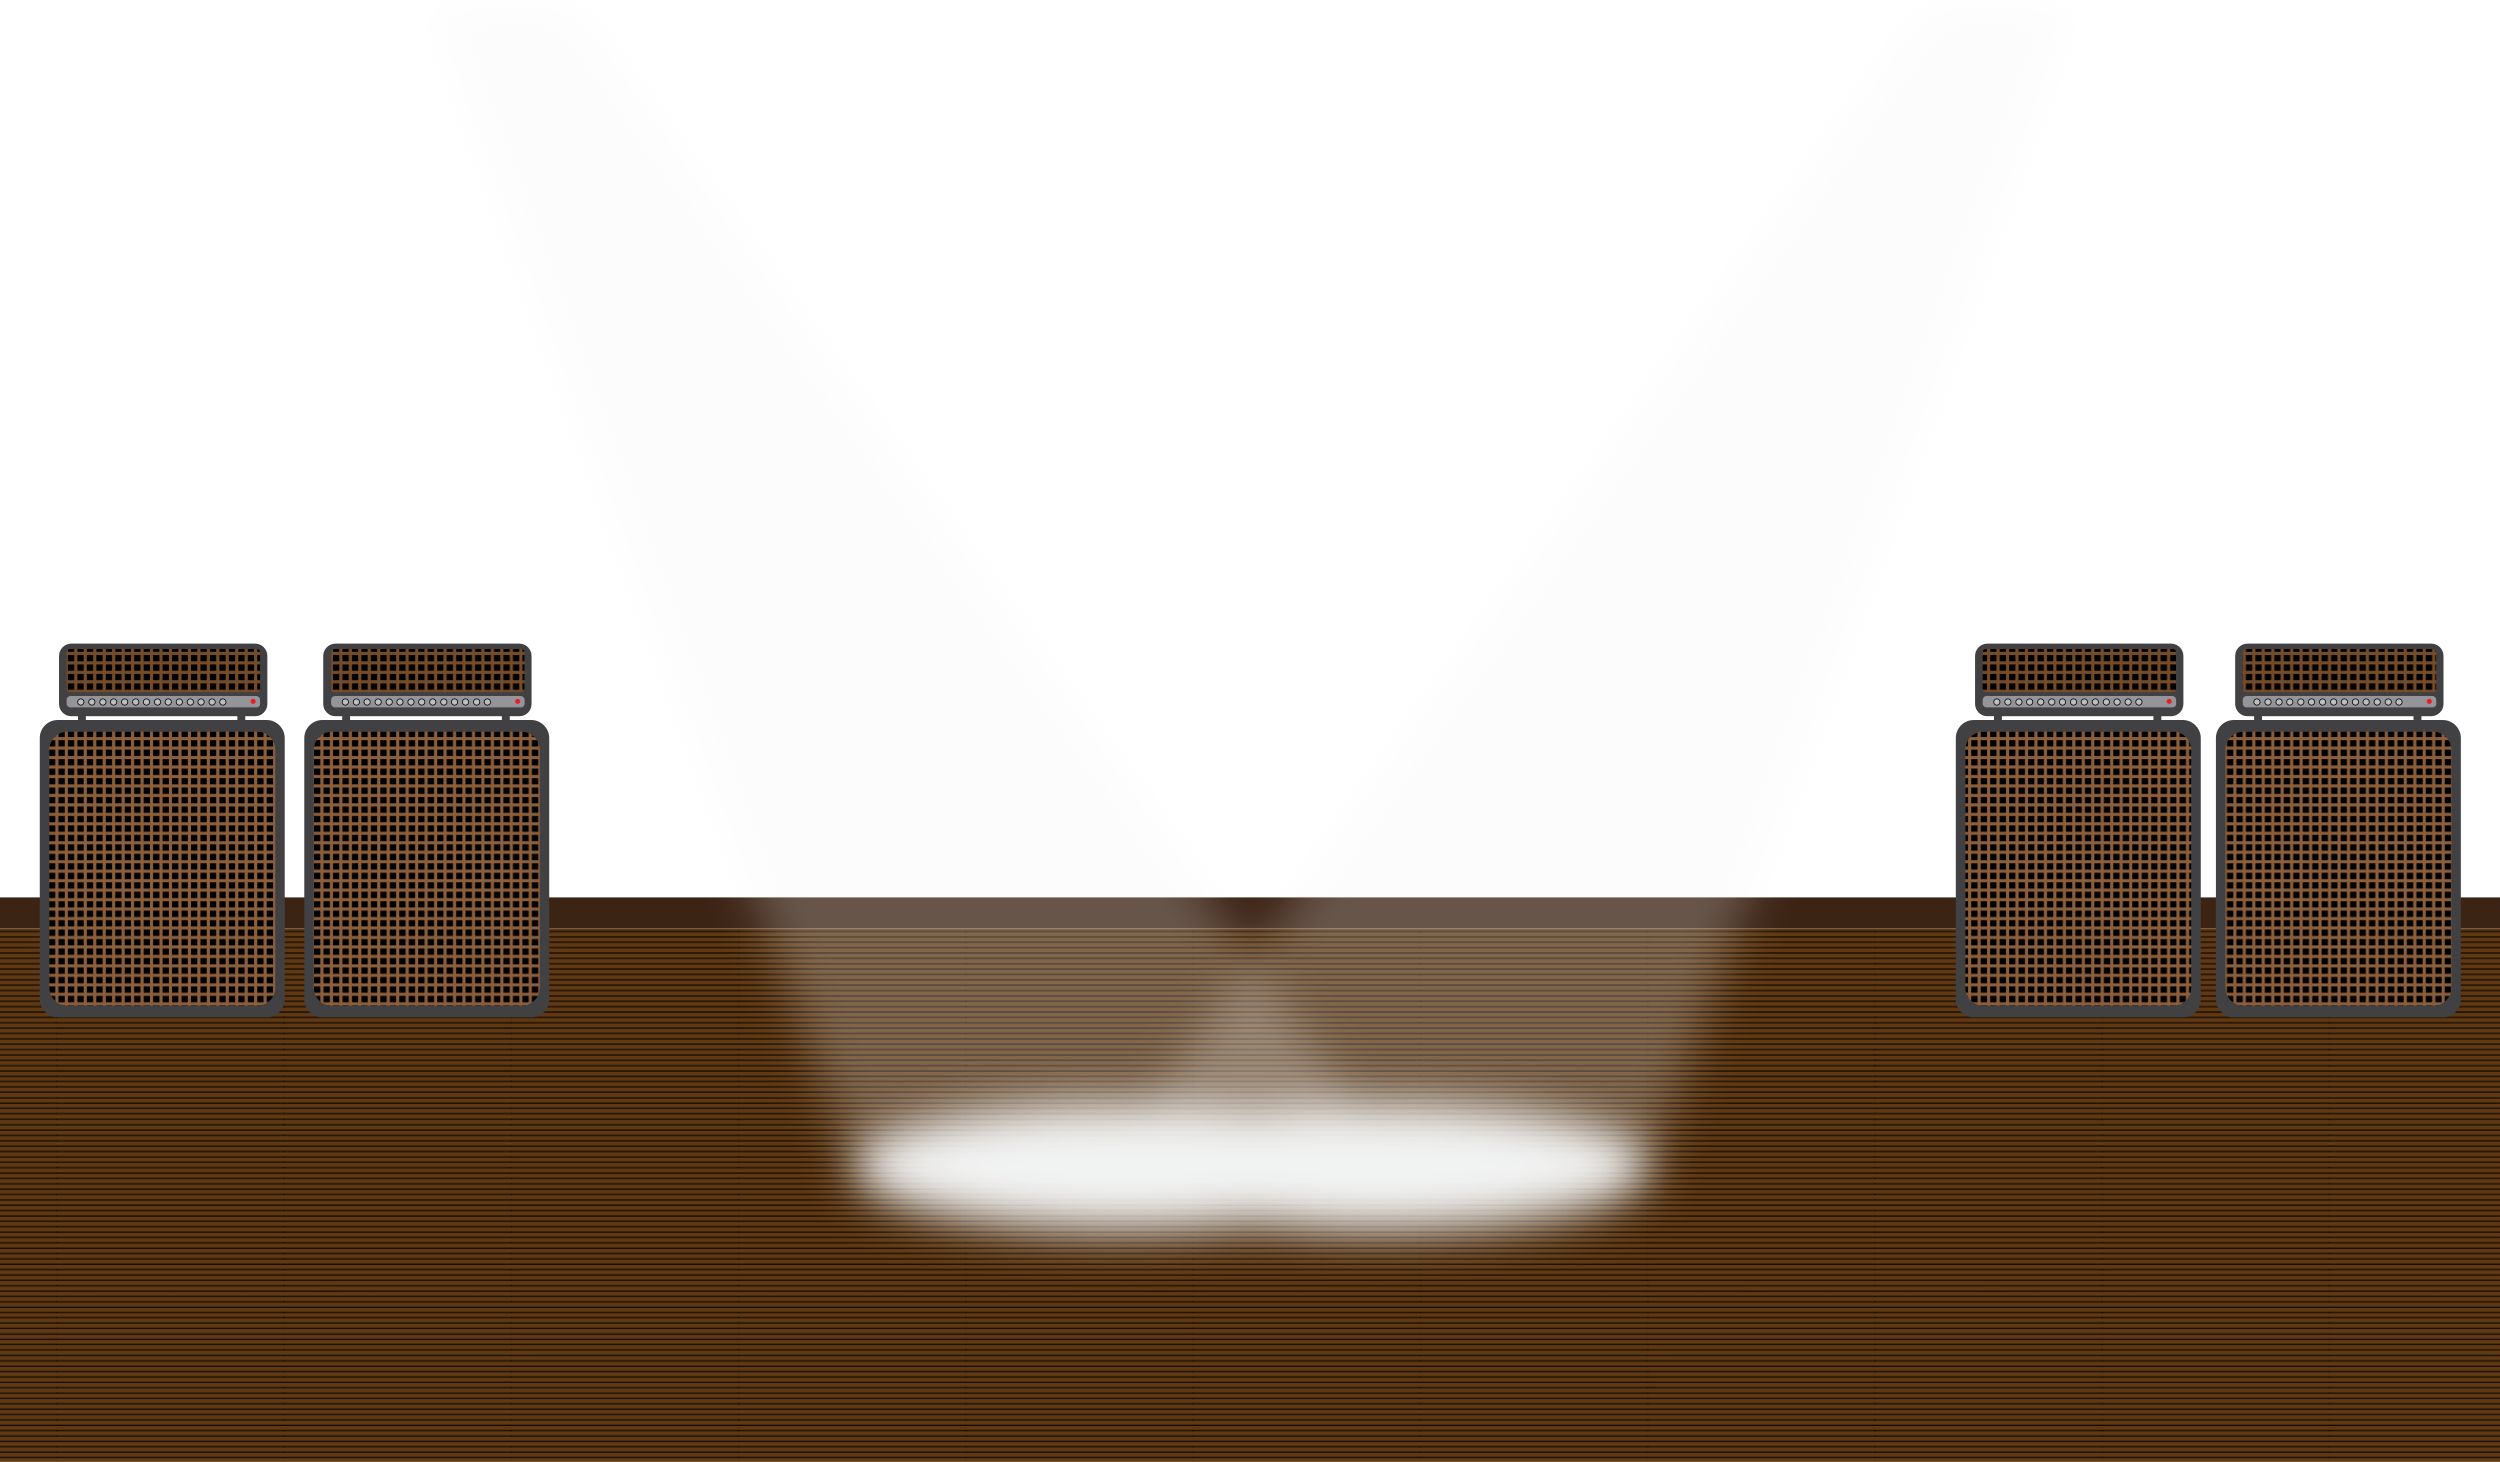
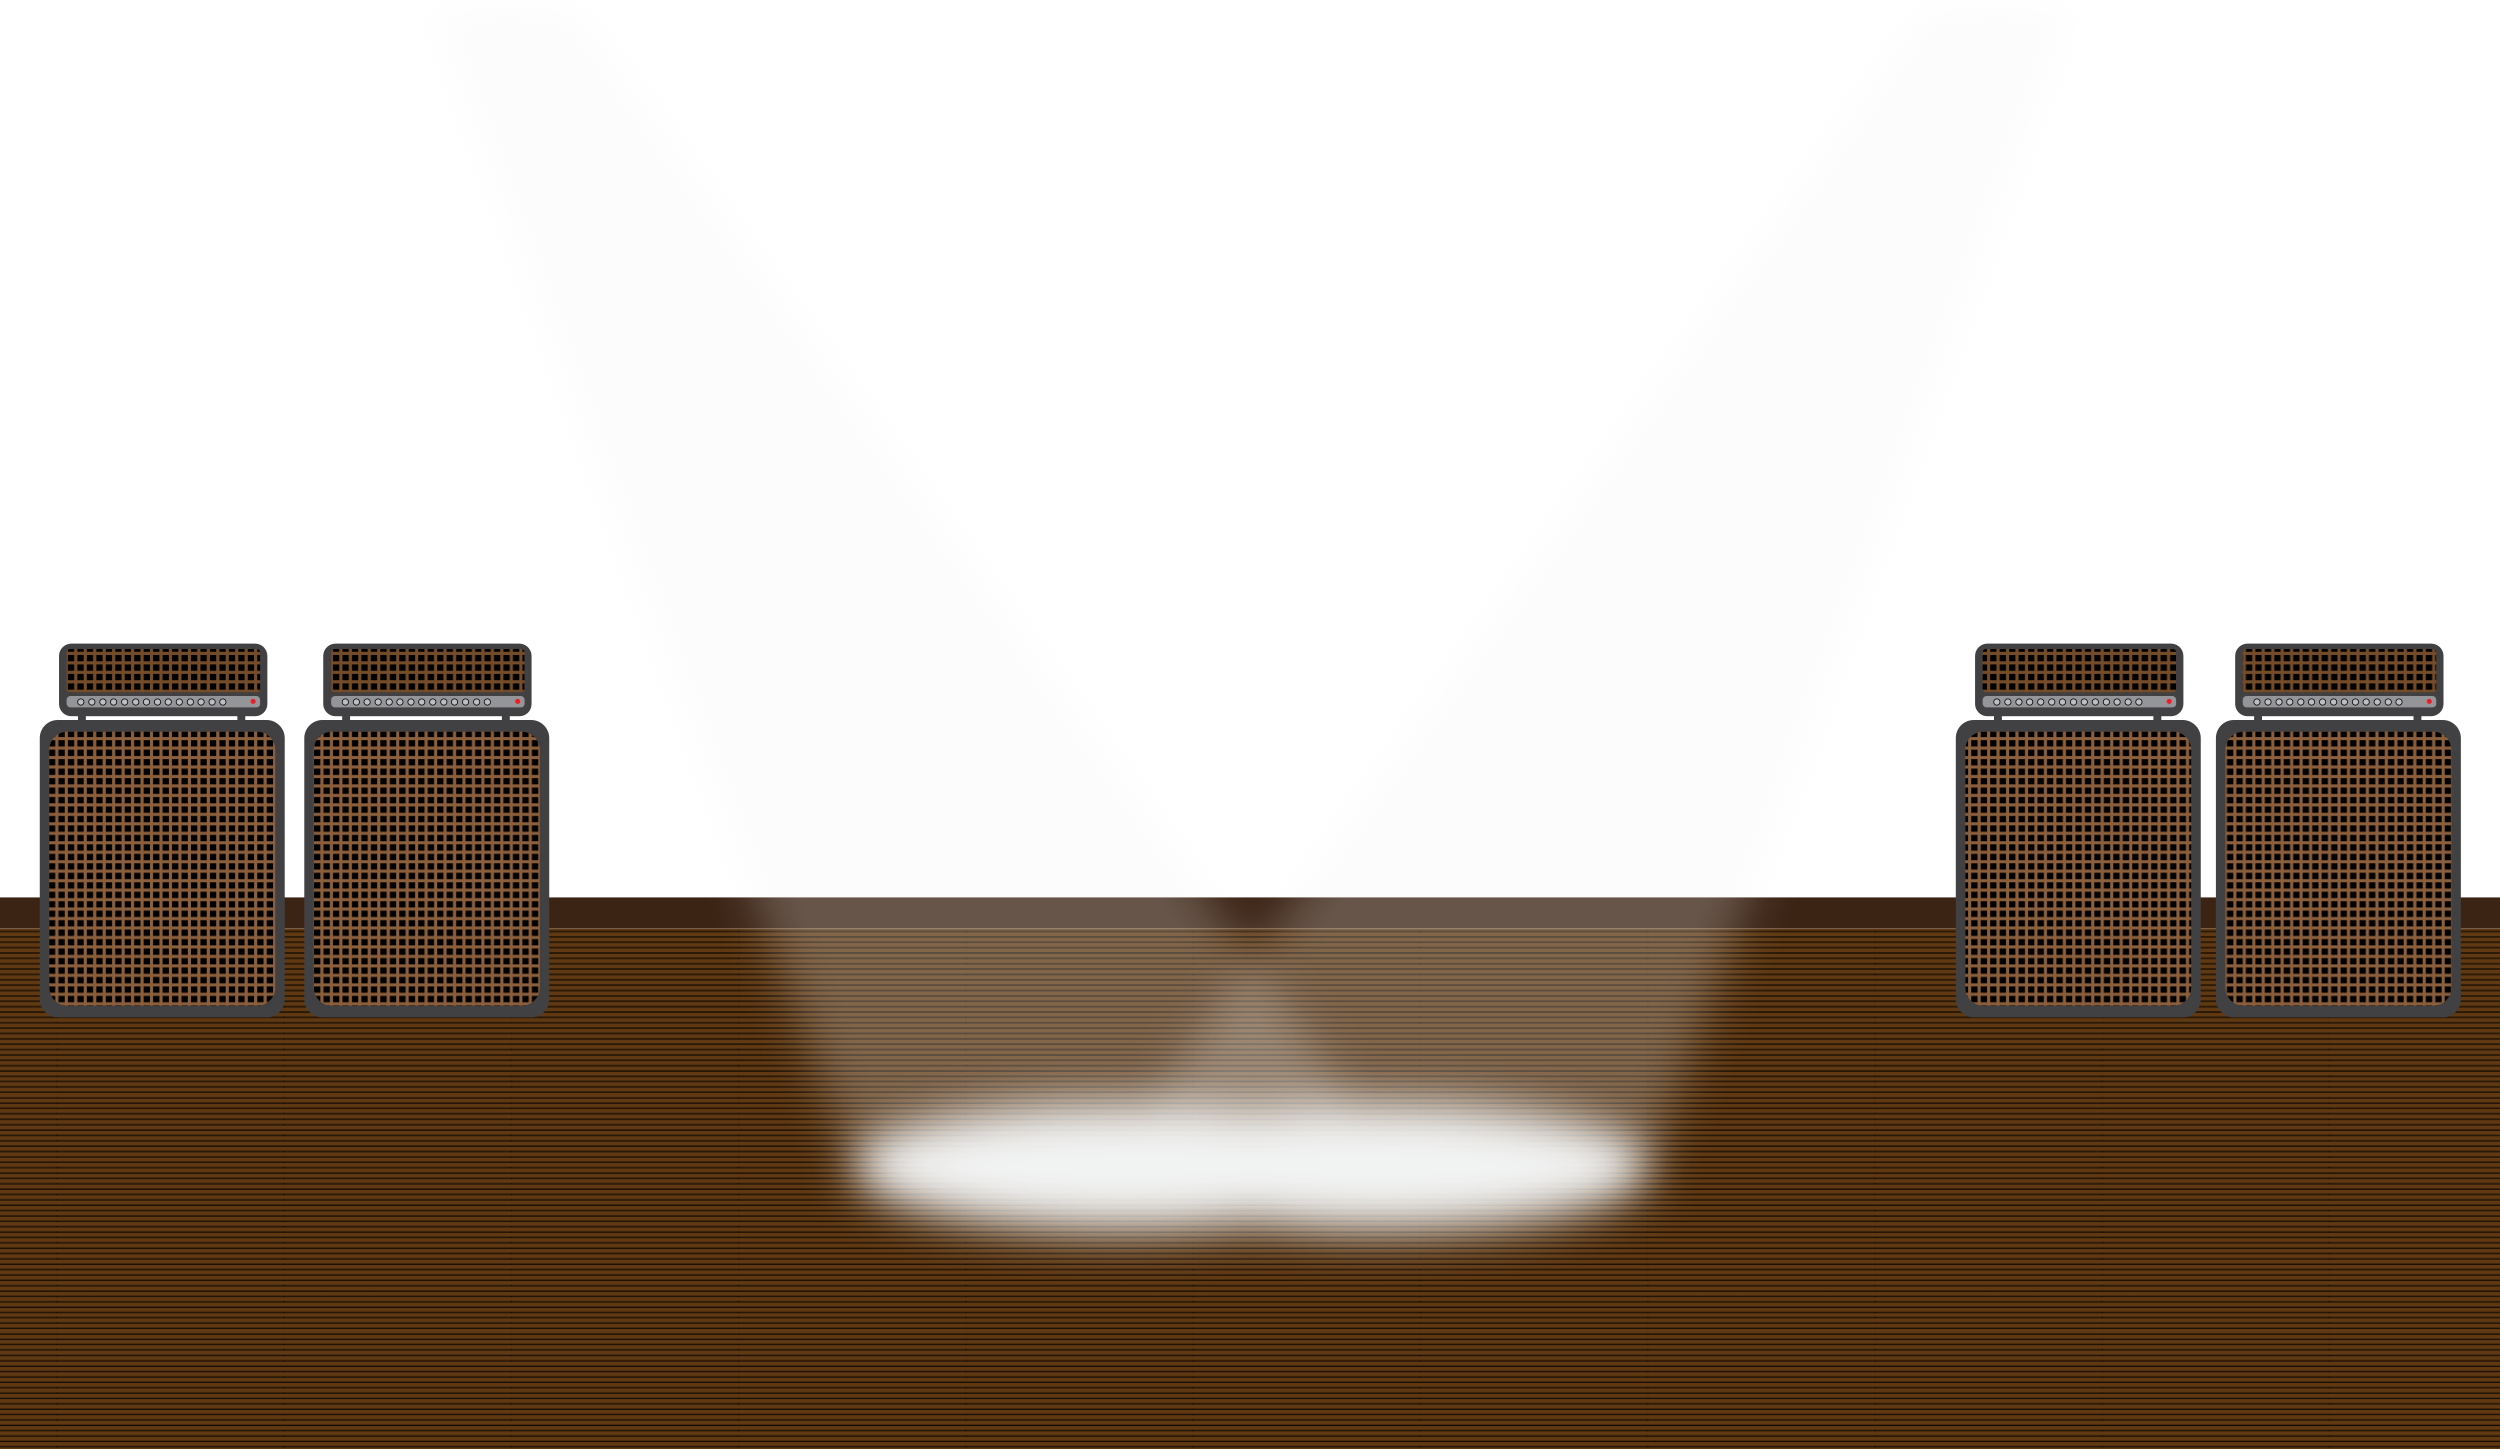
- <svg xmlns="http://www.w3.org/2000/svg" version="1.1" x="0px" y="0px" viewBox="0 0 792 463.1" enable-background="new 0 0 792 463.1" xml:space="preserve">
+ <svg xmlns="http://www.w3.org/2000/svg" version="1.1" x="0px" y="0px" viewBox="0 0 792 459" enable-background="new 0 0 792 459" xml:space="preserve">
  <filter id="AI_GaussianBlur_7">
    <feGaussianBlur stdDeviation="7" />
  </filter>
  <pattern x="90" y="-90" width="72" height="72" patternUnits="userSpaceOnUse" id="USGS_7_Vineyard" viewBox="71.5 -72 72 72" overflow="visible">
    <g>
      <polygon fill="none" points="71.5,-72 143.5,-72 143.5,0 71.5,0   " />
      <g>
        <line fill="none" stroke="#000000" stroke-width="2" stroke-dasharray="2,1" x1="72" y1="-1.5" x2="144" y2="-1.5" />
        <line fill="none" stroke="#000000" stroke-width="2" stroke-dasharray="2,1" x1="72" y1="-4.5" x2="144" y2="-4.5" />
        <line fill="none" stroke="#000000" stroke-width="2" stroke-dasharray="2,1" x1="72" y1="-7.5" x2="144" y2="-7.5" />
        <line fill="none" stroke="#000000" stroke-width="2" stroke-dasharray="2,1" x1="72" y1="-10.5" x2="144" y2="-10.5" />
        <line fill="none" stroke="#000000" stroke-width="2" stroke-dasharray="2,1" x1="72" y1="-13.5" x2="144" y2="-13.5" />
        <line fill="none" stroke="#000000" stroke-width="2" stroke-dasharray="2,1" x1="72" y1="-16.5" x2="144" y2="-16.5" />
        <line fill="none" stroke="#000000" stroke-width="2" stroke-dasharray="2,1" x1="72" y1="-19.5" x2="144" y2="-19.5" />
        <line fill="none" stroke="#000000" stroke-width="2" stroke-dasharray="2,1" x1="72" y1="-22.5" x2="144" y2="-22.5" />
        <line fill="none" stroke="#000000" stroke-width="2" stroke-dasharray="2,1" x1="72" y1="-25.5" x2="144" y2="-25.5" />
        <line fill="none" stroke="#000000" stroke-width="2" stroke-dasharray="2,1" x1="72" y1="-28.5" x2="144" y2="-28.5" />
        <line fill="none" stroke="#000000" stroke-width="2" stroke-dasharray="2,1" x1="72" y1="-31.5" x2="144" y2="-31.5" />
        <line fill="none" stroke="#000000" stroke-width="2" stroke-dasharray="2,1" x1="72" y1="-34.5" x2="144" y2="-34.5" />
        <line fill="none" stroke="#000000" stroke-width="2" stroke-dasharray="2,1" x1="72" y1="-37.5" x2="144" y2="-37.5" />
        <line fill="none" stroke="#000000" stroke-width="2" stroke-dasharray="2,1" x1="72" y1="-40.5" x2="144" y2="-40.5" />
        <line fill="none" stroke="#000000" stroke-width="2" stroke-dasharray="2,1" x1="72" y1="-43.5" x2="144" y2="-43.5" />
        <line fill="none" stroke="#000000" stroke-width="2" stroke-dasharray="2,1" x1="72" y1="-46.5" x2="144" y2="-46.5" />
        <line fill="none" stroke="#000000" stroke-width="2" stroke-dasharray="2,1" x1="72" y1="-49.5" x2="144" y2="-49.5" />
        <line fill="none" stroke="#000000" stroke-width="2" stroke-dasharray="2,1" x1="72" y1="-52.5" x2="144" y2="-52.5" />
        <line fill="none" stroke="#000000" stroke-width="2" stroke-dasharray="2,1" x1="72" y1="-55.5" x2="144" y2="-55.5" />
        <line fill="none" stroke="#000000" stroke-width="2" stroke-dasharray="2,1" x1="72" y1="-58.5" x2="144" y2="-58.5" />
        <line fill="none" stroke="#000000" stroke-width="2" stroke-dasharray="2,1" x1="72" y1="-61.5" x2="144" y2="-61.5" />
        <line fill="none" stroke="#000000" stroke-width="2" stroke-dasharray="2,1" x1="72" y1="-64.5" x2="144" y2="-64.5" />
        <line fill="none" stroke="#000000" stroke-width="2" stroke-dasharray="2,1" x1="72" y1="-67.5" x2="144" y2="-67.5" />
        <line fill="none" stroke="#000000" stroke-width="2" stroke-dasharray="2,1" x1="72" y1="-70.5" x2="144" y2="-70.5" />
      </g>
      <g>
        <line fill="none" stroke="#000000" stroke-width="2" stroke-dasharray="2,1" x1="0" y1="-1.5" x2="72" y2="-1.5" />
        <line fill="none" stroke="#000000" stroke-width="2" stroke-dasharray="2,1" x1="0" y1="-4.5" x2="72" y2="-4.5" />
        <line fill="none" stroke="#000000" stroke-width="2" stroke-dasharray="2,1" x1="0" y1="-7.5" x2="72" y2="-7.5" />
        <line fill="none" stroke="#000000" stroke-width="2" stroke-dasharray="2,1" x1="0" y1="-10.5" x2="72" y2="-10.5" />
        <line fill="none" stroke="#000000" stroke-width="2" stroke-dasharray="2,1" x1="0" y1="-13.5" x2="72" y2="-13.5" />
        <line fill="none" stroke="#000000" stroke-width="2" stroke-dasharray="2,1" x1="0" y1="-16.5" x2="72" y2="-16.5" />
        <line fill="none" stroke="#000000" stroke-width="2" stroke-dasharray="2,1" x1="0" y1="-19.5" x2="72" y2="-19.5" />
        <line fill="none" stroke="#000000" stroke-width="2" stroke-dasharray="2,1" x1="0" y1="-22.5" x2="72" y2="-22.5" />
        <line fill="none" stroke="#000000" stroke-width="2" stroke-dasharray="2,1" x1="0" y1="-25.5" x2="72" y2="-25.5" />
        <line fill="none" stroke="#000000" stroke-width="2" stroke-dasharray="2,1" x1="0" y1="-28.5" x2="72" y2="-28.5" />
        <line fill="none" stroke="#000000" stroke-width="2" stroke-dasharray="2,1" x1="0" y1="-31.5" x2="72" y2="-31.5" />
        <line fill="none" stroke="#000000" stroke-width="2" stroke-dasharray="2,1" x1="0" y1="-34.5" x2="72" y2="-34.5" />
        <line fill="none" stroke="#000000" stroke-width="2" stroke-dasharray="2,1" x1="0" y1="-37.5" x2="72" y2="-37.5" />
        <line fill="none" stroke="#000000" stroke-width="2" stroke-dasharray="2,1" x1="0" y1="-40.5" x2="72" y2="-40.5" />
        <line fill="none" stroke="#000000" stroke-width="2" stroke-dasharray="2,1" x1="0" y1="-43.5" x2="72" y2="-43.5" />
        <line fill="none" stroke="#000000" stroke-width="2" stroke-dasharray="2,1" x1="0" y1="-46.5" x2="72" y2="-46.5" />
        <line fill="none" stroke="#000000" stroke-width="2" stroke-dasharray="2,1" x1="0" y1="-49.5" x2="72" y2="-49.5" />
        <line fill="none" stroke="#000000" stroke-width="2" stroke-dasharray="2,1" x1="0" y1="-52.5" x2="72" y2="-52.5" />
        <line fill="none" stroke="#000000" stroke-width="2" stroke-dasharray="2,1" x1="0" y1="-55.5" x2="72" y2="-55.5" />
        <line fill="none" stroke="#000000" stroke-width="2" stroke-dasharray="2,1" x1="0" y1="-58.5" x2="72" y2="-58.5" />
        <line fill="none" stroke="#000000" stroke-width="2" stroke-dasharray="2,1" x1="0" y1="-61.5" x2="72" y2="-61.5" />
        <line fill="none" stroke="#000000" stroke-width="2" stroke-dasharray="2,1" x1="0" y1="-64.5" x2="72" y2="-64.5" />
        <line fill="none" stroke="#000000" stroke-width="2" stroke-dasharray="2,1" x1="0" y1="-67.5" x2="72" y2="-67.5" />
        <line fill="none" stroke="#000000" stroke-width="2" stroke-dasharray="2,1" x1="0" y1="-70.5" x2="72" y2="-70.5" />
      </g>
    </g>
  </pattern>
  <pattern x="90" y="-90" width="72" height="74.8" patternUnits="userSpaceOnUse" id="USGS_8_Sewage_Disposal" viewBox="72.2 -74.8 72 74.8" overflow="visible">
    <g>
      <polygon fill="none" points="72.2,-74.8 144.2,-74.8 144.2,0 72.2,0   " />
      <g>
        <line fill="none" stroke="#000000" stroke-width="0.3" stroke-linecap="square" x1="144.2" y1="-0.8" x2="216.2" y2="-0.8" />
        <line fill="none" stroke="#000000" stroke-width="0.3" stroke-linecap="square" x1="144.2" y1="-2.5" x2="216.2" y2="-2.5" />
        <line fill="none" stroke="#000000" stroke-width="0.3" stroke-linecap="square" x1="144.2" y1="-4.2" x2="216.2" y2="-4.2" />
        <line fill="none" stroke="#000000" stroke-width="0.3" stroke-linecap="square" x1="144.2" y1="-6" x2="216.2" y2="-6" />
        <line fill="none" stroke="#000000" stroke-width="0.3" stroke-linecap="square" x1="144.2" y1="-7.7" x2="216.2" y2="-7.7" />
        <line fill="none" stroke="#000000" stroke-width="0.3" stroke-linecap="square" x1="144.2" y1="-9.3" x2="216.2" y2="-9.3" />
        <line fill="none" stroke="#000000" stroke-width="0.3" stroke-linecap="square" x1="144.2" y1="-11" x2="216.2" y2="-11" />
        <line fill="none" stroke="#000000" stroke-width="0.3" stroke-linecap="square" x1="144.2" y1="-12.8" x2="216.2" y2="-12.8" />
        <line fill="none" stroke="#000000" stroke-width="0.3" stroke-linecap="square" x1="144.2" y1="-14.5" x2="216.2" y2="-14.5" />
        <line fill="none" stroke="#000000" stroke-width="0.3" stroke-linecap="square" x1="144.2" y1="-16.2" x2="216.2" y2="-16.2" />
        <line fill="none" stroke="#000000" stroke-width="0.3" stroke-linecap="square" x1="144.2" y1="-17.8" x2="216.2" y2="-17.8" />
        <line fill="none" stroke="#000000" stroke-width="0.3" stroke-linecap="square" x1="144.2" y1="-19.5" x2="216.2" y2="-19.5" />
        <line fill="none" stroke="#000000" stroke-width="0.3" stroke-linecap="square" x1="144.2" y1="-21.2" x2="216.2" y2="-21.2" />
        <line fill="none" stroke="#000000" stroke-width="0.3" stroke-linecap="square" x1="144.2" y1="-22.9" x2="216.2" y2="-22.9" />
        <line fill="none" stroke="#000000" stroke-width="0.3" stroke-linecap="square" x1="144.2" y1="-24.6" x2="216.2" y2="-24.6" />
        <line fill="none" stroke="#000000" stroke-width="0.3" stroke-linecap="square" x1="144.2" y1="-26.3" x2="216.2" y2="-26.3" />
        <line fill="none" stroke="#000000" stroke-width="0.3" stroke-linecap="square" x1="144.2" y1="-28" x2="216.2" y2="-28" />
        <line fill="none" stroke="#000000" stroke-width="0.3" stroke-linecap="square" x1="144.2" y1="-29.7" x2="216.2" y2="-29.7" />
        <line fill="none" stroke="#000000" stroke-width="0.3" stroke-linecap="square" x1="144.2" y1="-31.4" x2="216.2" y2="-31.4" />
        <line fill="none" stroke="#000000" stroke-width="0.3" stroke-linecap="square" x1="144.2" y1="-33.1" x2="216.2" y2="-33.1" />
        <line fill="none" stroke="#000000" stroke-width="0.3" stroke-linecap="square" x1="144.2" y1="-34.8" x2="216.2" y2="-34.8" />
        <line fill="none" stroke="#000000" stroke-width="0.3" stroke-linecap="square" x1="144.2" y1="-36.5" x2="216.2" y2="-36.5" />
        <line fill="none" stroke="#000000" stroke-width="0.3" stroke-linecap="square" x1="144.2" y1="-38.2" x2="216.2" y2="-38.2" />
        <line fill="none" stroke="#000000" stroke-width="0.3" stroke-linecap="square" x1="144.2" y1="-39.9" x2="216.2" y2="-39.9" />
        <line fill="none" stroke="#000000" stroke-width="0.3" stroke-linecap="square" x1="144.2" y1="-41.6" x2="216.2" y2="-41.6" />
        <line fill="none" stroke="#000000" stroke-width="0.3" stroke-linecap="square" x1="144.2" y1="-43.3" x2="216.2" y2="-43.3" />
        <line fill="none" stroke="#000000" stroke-width="0.3" stroke-linecap="square" x1="144.2" y1="-45" x2="216.2" y2="-45" />
        <line fill="none" stroke="#000000" stroke-width="0.3" stroke-linecap="square" x1="144.2" y1="-46.7" x2="216.2" y2="-46.7" />
        <line fill="none" stroke="#000000" stroke-width="0.3" stroke-linecap="square" x1="144.2" y1="-48.4" x2="216.2" y2="-48.4" />
        <line fill="none" stroke="#000000" stroke-width="0.3" stroke-linecap="square" x1="144.2" y1="-50.1" x2="216.2" y2="-50.1" />
        <line fill="none" stroke="#000000" stroke-width="0.3" stroke-linecap="square" x1="144.2" y1="-51.8" x2="216.2" y2="-51.8" />
        <line fill="none" stroke="#000000" stroke-width="0.3" stroke-linecap="square" x1="144.2" y1="-53.5" x2="216.2" y2="-53.5" />
        <line fill="none" stroke="#000000" stroke-width="0.3" stroke-linecap="square" x1="144.2" y1="-55.2" x2="216.2" y2="-55.2" />
        <line fill="none" stroke="#000000" stroke-width="0.3" stroke-linecap="square" x1="144.2" y1="-56.9" x2="216.2" y2="-56.9" />
        <line fill="none" stroke="#000000" stroke-width="0.3" stroke-linecap="square" x1="144.2" y1="-58.6" x2="216.2" y2="-58.6" />
        <line fill="none" stroke="#000000" stroke-width="0.3" stroke-linecap="square" x1="144.2" y1="-60.3" x2="216.2" y2="-60.3" />
        <line fill="none" stroke="#000000" stroke-width="0.3" stroke-linecap="square" x1="144.2" y1="-62" x2="216.2" y2="-62" />
        <line fill="none" stroke="#000000" stroke-width="0.3" stroke-linecap="square" x1="144.2" y1="-63.7" x2="216.2" y2="-63.7" />
        <line fill="none" stroke="#000000" stroke-width="0.3" stroke-linecap="square" x1="144.2" y1="-65.4" x2="216.2" y2="-65.4" />
        <line fill="none" stroke="#000000" stroke-width="0.3" stroke-linecap="square" x1="144.2" y1="-67.1" x2="216.2" y2="-67.1" />
        <line fill="none" stroke="#000000" stroke-width="0.3" stroke-linecap="square" x1="144.2" y1="-68.8" x2="216.2" y2="-68.8" />
        <line fill="none" stroke="#000000" stroke-width="0.3" stroke-linecap="square" x1="144.2" y1="-70.5" x2="216.2" y2="-70.5" />
        <line fill="none" stroke="#000000" stroke-width="0.3" stroke-linecap="square" x1="144.2" y1="-72.2" x2="216.2" y2="-72.2" />
        <line fill="none" stroke="#000000" stroke-width="0.3" stroke-linecap="square" x1="144.2" y1="-73.9" x2="216.2" y2="-73.9" />
      </g>
      <g>
        <line fill="none" stroke="#000000" stroke-width="0.3" stroke-linecap="square" x1="72.2" y1="-0.8" x2="144.2" y2="-0.8" />
        <line fill="none" stroke="#000000" stroke-width="0.3" stroke-linecap="square" x1="72.2" y1="-2.5" x2="144.2" y2="-2.5" />
        <line fill="none" stroke="#000000" stroke-width="0.3" stroke-linecap="square" x1="72.2" y1="-4.2" x2="144.2" y2="-4.2" />
        <line fill="none" stroke="#000000" stroke-width="0.3" stroke-linecap="square" x1="72.2" y1="-6" x2="144.2" y2="-6" />
        <line fill="none" stroke="#000000" stroke-width="0.3" stroke-linecap="square" x1="72.2" y1="-7.7" x2="144.2" y2="-7.7" />
        <line fill="none" stroke="#000000" stroke-width="0.3" stroke-linecap="square" x1="72.2" y1="-9.3" x2="144.2" y2="-9.3" />
        <line fill="none" stroke="#000000" stroke-width="0.3" stroke-linecap="square" x1="72.2" y1="-11" x2="144.2" y2="-11" />
        <line fill="none" stroke="#000000" stroke-width="0.3" stroke-linecap="square" x1="72.2" y1="-12.8" x2="144.2" y2="-12.8" />
        <line fill="none" stroke="#000000" stroke-width="0.3" stroke-linecap="square" x1="72.2" y1="-14.5" x2="144.2" y2="-14.5" />
        <line fill="none" stroke="#000000" stroke-width="0.3" stroke-linecap="square" x1="72.2" y1="-16.2" x2="144.2" y2="-16.2" />
        <line fill="none" stroke="#000000" stroke-width="0.3" stroke-linecap="square" x1="72.2" y1="-17.8" x2="144.2" y2="-17.8" />
        <line fill="none" stroke="#000000" stroke-width="0.3" stroke-linecap="square" x1="72.2" y1="-19.5" x2="144.2" y2="-19.5" />
        <line fill="none" stroke="#000000" stroke-width="0.3" stroke-linecap="square" x1="72.2" y1="-21.2" x2="144.2" y2="-21.2" />
        <line fill="none" stroke="#000000" stroke-width="0.3" stroke-linecap="square" x1="72.2" y1="-22.9" x2="144.2" y2="-22.9" />
        <line fill="none" stroke="#000000" stroke-width="0.3" stroke-linecap="square" x1="72.2" y1="-24.6" x2="144.2" y2="-24.6" />
        <line fill="none" stroke="#000000" stroke-width="0.3" stroke-linecap="square" x1="72.2" y1="-26.3" x2="144.2" y2="-26.3" />
        <line fill="none" stroke="#000000" stroke-width="0.3" stroke-linecap="square" x1="72.2" y1="-28" x2="144.2" y2="-28" />
        <line fill="none" stroke="#000000" stroke-width="0.3" stroke-linecap="square" x1="72.2" y1="-29.7" x2="144.2" y2="-29.7" />
        <line fill="none" stroke="#000000" stroke-width="0.3" stroke-linecap="square" x1="72.2" y1="-31.4" x2="144.2" y2="-31.4" />
        <line fill="none" stroke="#000000" stroke-width="0.3" stroke-linecap="square" x1="72.2" y1="-33.1" x2="144.2" y2="-33.1" />
        <line fill="none" stroke="#000000" stroke-width="0.3" stroke-linecap="square" x1="72.2" y1="-34.8" x2="144.2" y2="-34.8" />
        <line fill="none" stroke="#000000" stroke-width="0.3" stroke-linecap="square" x1="72.2" y1="-36.5" x2="144.2" y2="-36.5" />
        <line fill="none" stroke="#000000" stroke-width="0.3" stroke-linecap="square" x1="72.2" y1="-38.2" x2="144.2" y2="-38.2" />
        <line fill="none" stroke="#000000" stroke-width="0.3" stroke-linecap="square" x1="72.2" y1="-39.9" x2="144.2" y2="-39.9" />
        <line fill="none" stroke="#000000" stroke-width="0.3" stroke-linecap="square" x1="72.2" y1="-41.6" x2="144.2" y2="-41.6" />
        <line fill="none" stroke="#000000" stroke-width="0.3" stroke-linecap="square" x1="72.2" y1="-43.3" x2="144.2" y2="-43.3" />
        <line fill="none" stroke="#000000" stroke-width="0.3" stroke-linecap="square" x1="72.2" y1="-45" x2="144.2" y2="-45" />
        <line fill="none" stroke="#000000" stroke-width="0.3" stroke-linecap="square" x1="72.2" y1="-46.7" x2="144.2" y2="-46.7" />
        <line fill="none" stroke="#000000" stroke-width="0.3" stroke-linecap="square" x1="72.2" y1="-48.4" x2="144.2" y2="-48.4" />
        <line fill="none" stroke="#000000" stroke-width="0.3" stroke-linecap="square" x1="72.2" y1="-50.1" x2="144.2" y2="-50.1" />
        <line fill="none" stroke="#000000" stroke-width="0.3" stroke-linecap="square" x1="72.2" y1="-51.8" x2="144.2" y2="-51.8" />
        <line fill="none" stroke="#000000" stroke-width="0.3" stroke-linecap="square" x1="72.2" y1="-53.5" x2="144.2" y2="-53.5" />
        <line fill="none" stroke="#000000" stroke-width="0.3" stroke-linecap="square" x1="72.2" y1="-55.2" x2="144.2" y2="-55.2" />
        <line fill="none" stroke="#000000" stroke-width="0.3" stroke-linecap="square" x1="72.2" y1="-56.9" x2="144.2" y2="-56.9" />
        <line fill="none" stroke="#000000" stroke-width="0.3" stroke-linecap="square" x1="72.2" y1="-58.6" x2="144.2" y2="-58.6" />
        <line fill="none" stroke="#000000" stroke-width="0.3" stroke-linecap="square" x1="72.2" y1="-60.3" x2="144.2" y2="-60.3" />
        <line fill="none" stroke="#000000" stroke-width="0.3" stroke-linecap="square" x1="72.2" y1="-62" x2="144.2" y2="-62" />
        <line fill="none" stroke="#000000" stroke-width="0.3" stroke-linecap="square" x1="72.2" y1="-63.7" x2="144.2" y2="-63.7" />
        <line fill="none" stroke="#000000" stroke-width="0.3" stroke-linecap="square" x1="72.2" y1="-65.4" x2="144.2" y2="-65.4" />
        <line fill="none" stroke="#000000" stroke-width="0.3" stroke-linecap="square" x1="72.2" y1="-67.1" x2="144.2" y2="-67.1" />
        <line fill="none" stroke="#000000" stroke-width="0.3" stroke-linecap="square" x1="72.2" y1="-68.8" x2="144.2" y2="-68.8" />
        <line fill="none" stroke="#000000" stroke-width="0.3" stroke-linecap="square" x1="72.2" y1="-70.5" x2="144.2" y2="-70.5" />
        <line fill="none" stroke="#000000" stroke-width="0.3" stroke-linecap="square" x1="72.2" y1="-72.2" x2="144.2" y2="-72.2" />
        <line fill="none" stroke="#000000" stroke-width="0.3" stroke-linecap="square" x1="72.2" y1="-73.9" x2="144.2" y2="-73.9" />
      </g>
      <g>
        <line fill="none" stroke="#000000" stroke-width="0.3" stroke-linecap="square" x1="0.2" y1="-0.8" x2="72.2" y2="-0.8" />
        <line fill="none" stroke="#000000" stroke-width="0.3" stroke-linecap="square" x1="0.2" y1="-2.5" x2="72.2" y2="-2.5" />
        <line fill="none" stroke="#000000" stroke-width="0.3" stroke-linecap="square" x1="0.2" y1="-4.2" x2="72.2" y2="-4.2" />
        <line fill="none" stroke="#000000" stroke-width="0.3" stroke-linecap="square" x1="0.2" y1="-6" x2="72.2" y2="-6" />
        <line fill="none" stroke="#000000" stroke-width="0.3" stroke-linecap="square" x1="0.2" y1="-7.7" x2="72.2" y2="-7.7" />
        <line fill="none" stroke="#000000" stroke-width="0.3" stroke-linecap="square" x1="0.2" y1="-9.3" x2="72.2" y2="-9.3" />
        <line fill="none" stroke="#000000" stroke-width="0.3" stroke-linecap="square" x1="0.2" y1="-11" x2="72.2" y2="-11" />
        <line fill="none" stroke="#000000" stroke-width="0.3" stroke-linecap="square" x1="0.2" y1="-12.8" x2="72.2" y2="-12.8" />
        <line fill="none" stroke="#000000" stroke-width="0.3" stroke-linecap="square" x1="0.2" y1="-14.5" x2="72.2" y2="-14.5" />
        <line fill="none" stroke="#000000" stroke-width="0.3" stroke-linecap="square" x1="0.2" y1="-16.2" x2="72.2" y2="-16.2" />
        <line fill="none" stroke="#000000" stroke-width="0.3" stroke-linecap="square" x1="0.2" y1="-17.8" x2="72.2" y2="-17.8" />
        <line fill="none" stroke="#000000" stroke-width="0.3" stroke-linecap="square" x1="0.2" y1="-19.5" x2="72.2" y2="-19.5" />
        <line fill="none" stroke="#000000" stroke-width="0.3" stroke-linecap="square" x1="0.2" y1="-21.2" x2="72.2" y2="-21.2" />
        <line fill="none" stroke="#000000" stroke-width="0.3" stroke-linecap="square" x1="0.2" y1="-22.9" x2="72.2" y2="-22.9" />
        <line fill="none" stroke="#000000" stroke-width="0.3" stroke-linecap="square" x1="0.2" y1="-24.6" x2="72.2" y2="-24.6" />
        <line fill="none" stroke="#000000" stroke-width="0.3" stroke-linecap="square" x1="0.2" y1="-26.3" x2="72.2" y2="-26.3" />
        <line fill="none" stroke="#000000" stroke-width="0.3" stroke-linecap="square" x1="0.2" y1="-28" x2="72.2" y2="-28" />
        <line fill="none" stroke="#000000" stroke-width="0.3" stroke-linecap="square" x1="0.2" y1="-29.7" x2="72.2" y2="-29.7" />
        <line fill="none" stroke="#000000" stroke-width="0.3" stroke-linecap="square" x1="0.2" y1="-31.4" x2="72.2" y2="-31.4" />
        <line fill="none" stroke="#000000" stroke-width="0.3" stroke-linecap="square" x1="0.2" y1="-33.1" x2="72.2" y2="-33.1" />
        <line fill="none" stroke="#000000" stroke-width="0.3" stroke-linecap="square" x1="0.2" y1="-34.8" x2="72.2" y2="-34.8" />
        <line fill="none" stroke="#000000" stroke-width="0.3" stroke-linecap="square" x1="0.2" y1="-36.5" x2="72.2" y2="-36.5" />
        <line fill="none" stroke="#000000" stroke-width="0.3" stroke-linecap="square" x1="0.2" y1="-38.2" x2="72.2" y2="-38.2" />
        <line fill="none" stroke="#000000" stroke-width="0.3" stroke-linecap="square" x1="0.2" y1="-39.9" x2="72.2" y2="-39.9" />
        <line fill="none" stroke="#000000" stroke-width="0.3" stroke-linecap="square" x1="0.2" y1="-41.6" x2="72.2" y2="-41.6" />
        <line fill="none" stroke="#000000" stroke-width="0.3" stroke-linecap="square" x1="0.2" y1="-43.3" x2="72.2" y2="-43.3" />
        <line fill="none" stroke="#000000" stroke-width="0.3" stroke-linecap="square" x1="0.2" y1="-45" x2="72.2" y2="-45" />
        <line fill="none" stroke="#000000" stroke-width="0.3" stroke-linecap="square" x1="0.2" y1="-46.7" x2="72.2" y2="-46.7" />
        <line fill="none" stroke="#000000" stroke-width="0.3" stroke-linecap="square" x1="0.2" y1="-48.4" x2="72.2" y2="-48.4" />
        <line fill="none" stroke="#000000" stroke-width="0.3" stroke-linecap="square" x1="0.2" y1="-50.1" x2="72.2" y2="-50.1" />
        <line fill="none" stroke="#000000" stroke-width="0.3" stroke-linecap="square" x1="0.2" y1="-51.8" x2="72.2" y2="-51.8" />
        <line fill="none" stroke="#000000" stroke-width="0.3" stroke-linecap="square" x1="0.2" y1="-53.5" x2="72.2" y2="-53.5" />
        <line fill="none" stroke="#000000" stroke-width="0.3" stroke-linecap="square" x1="0.2" y1="-55.2" x2="72.2" y2="-55.2" />
        <line fill="none" stroke="#000000" stroke-width="0.3" stroke-linecap="square" x1="0.2" y1="-56.9" x2="72.2" y2="-56.9" />
        <line fill="none" stroke="#000000" stroke-width="0.3" stroke-linecap="square" x1="0.2" y1="-58.6" x2="72.2" y2="-58.6" />
        <line fill="none" stroke="#000000" stroke-width="0.3" stroke-linecap="square" x1="0.2" y1="-60.3" x2="72.2" y2="-60.3" />
        <line fill="none" stroke="#000000" stroke-width="0.3" stroke-linecap="square" x1="0.2" y1="-62" x2="72.2" y2="-62" />
        <line fill="none" stroke="#000000" stroke-width="0.3" stroke-linecap="square" x1="0.2" y1="-63.7" x2="72.2" y2="-63.7" />
        <line fill="none" stroke="#000000" stroke-width="0.3" stroke-linecap="square" x1="0.2" y1="-65.4" x2="72.2" y2="-65.4" />
        <line fill="none" stroke="#000000" stroke-width="0.3" stroke-linecap="square" x1="0.2" y1="-67.1" x2="72.2" y2="-67.1" />
        <line fill="none" stroke="#000000" stroke-width="0.3" stroke-linecap="square" x1="0.2" y1="-68.8" x2="72.2" y2="-68.8" />
        <line fill="none" stroke="#000000" stroke-width="0.3" stroke-linecap="square" x1="0.2" y1="-70.5" x2="72.2" y2="-70.5" />
        <line fill="none" stroke="#000000" stroke-width="0.3" stroke-linecap="square" x1="0.2" y1="-72.2" x2="72.2" y2="-72.2" />
        <line fill="none" stroke="#000000" stroke-width="0.3" stroke-linecap="square" x1="0.2" y1="-73.9" x2="72.2" y2="-73.9" />
      </g>
    </g>
  </pattern>
  <g id="background" display="none">
    <rect y="-1" display="inline" fill="#BCBEC0" width="792" height="463.1" />
  </g>
  <g id="floor">
    <rect y="294.1" fill="#603913" width="792" height="169" />
    <rect y="294.1" fill="url(#USGS_8_Sewage_Disposal)" width="792" height="169" />
  </g>
  <g id="spacer">
    <rect y="284.3" fill="#3C2415" width="792" height="9.8" />
    <rect x="-44.3" y="153.7" fill="#3C2415" width="0.7" height="2" />
  </g>
  <g id="spots" filter="url(#AI_GaussianBlur_7)">
    <polygon opacity="0.24" fill="#F1F2F2" points="442.7,369 270,369 91.3,-124.3  " />
    <polygon opacity="0.24" fill="#F1F2F2" points="350.3,369 523,369 701.7,-124.3  " />
    <ellipse fill="#F1F2F2" cx="436.5" cy="369.7" rx="86.2" ry="20" />
    <ellipse fill="#F1F2F2" cx="356.5" cy="369.7" rx="86.2" ry="20" />
  </g>
  <g id="box">
    <path fill="#414042" d="M84.5,322.3H18.3c-3.1,0-5.7-2.6-5.7-5.7v-82.8c0-3.1,2.5-5.7,5.7-5.7h66.2c3.1,0,5.7,2.6,5.7,5.7v82.8   C90.2,319.8,87.7,322.3,84.5,322.3z" />
    <path fill="#8B5E3C" d="M81.5,318.6H21.3c-3.1,0-5.7-2.5-5.7-5.7v-75.4c0-3.1,2.6-5.7,5.7-5.7h60.2c3.1,0,5.7,2.6,5.7,5.7V313   C87.2,316.1,84.7,318.6,81.5,318.6z" />
    <path fill="url(#USGS_7_Vineyard)" d="M81.5,318.6H21.3c-3.1,0-5.7-2.5-5.7-5.7v-75.4c0-3.1,2.6-5.7,5.7-5.7h60.2   c3.1,0,5.7,2.6,5.7,5.7V313C87.2,316.1,84.7,318.6,81.5,318.6z" />
    <path fill="#414042" d="M168.3,322.3h-66.2c-3.1,0-5.7-2.6-5.7-5.7v-82.8c0-3.1,2.6-5.7,5.7-5.7h66.2c3.1,0,5.7,2.6,5.7,5.7v82.8   C174,319.8,171.4,322.3,168.3,322.3z" />
    <path fill="#8B5E3C" d="M165.3,318.6h-60.2c-3.1,0-5.7-2.5-5.7-5.7v-75.4c0-3.1,2.6-5.7,5.7-5.7h60.2c3.1,0,5.7,2.6,5.7,5.7V313   C171,316.1,168.4,318.6,165.3,318.6z" />
    <path fill="url(#USGS_7_Vineyard)" d="M165.3,318.6h-60.2c-3.1,0-5.7-2.5-5.7-5.7v-75.4c0-3.1,2.6-5.7,5.7-5.7h60.2   c3.1,0,5.7,2.6,5.7,5.7V313C171,316.1,168.4,318.6,165.3,318.6z" />
    <path fill="#414042" d="M773.9,322.3h-66.2c-3.1,0-5.7-2.6-5.7-5.7v-82.8c0-3.1,2.5-5.7,5.7-5.7h66.2c3.1,0,5.7,2.6,5.7,5.7v82.8   C779.6,319.8,777,322.3,773.9,322.3z" />
    <path fill="#8B5E3C" d="M770.9,318.6h-60.2c-3.1,0-5.7-2.5-5.7-5.7v-75.4c0-3.1,2.5-5.7,5.7-5.7h60.2c3.1,0,5.7,2.6,5.7,5.7V313   C776.6,316.1,774,318.6,770.9,318.6z" />
    <path fill="url(#USGS_7_Vineyard)" d="M770.9,318.6h-60.2c-3.1,0-5.7-2.5-5.7-5.7v-75.4c0-3.1,2.5-5.7,5.7-5.7h60.2   c3.1,0,5.7,2.6,5.7,5.7V313C776.6,316.1,774,318.6,770.9,318.6z" />
    <path fill="#414042" d="M691.5,322.3h-66.2c-3.1,0-5.7-2.6-5.7-5.7v-82.8c0-3.1,2.5-5.7,5.7-5.7h66.2c3.1,0,5.7,2.6,5.7,5.7v82.8   C697.2,319.8,694.7,322.3,691.5,322.3z" />
    <path fill="#8B5E3C" d="M688.5,318.6h-60.2c-3.1,0-5.7-2.5-5.7-5.7v-75.4c0-3.1,2.5-5.7,5.7-5.7h60.2c3.1,0,5.7,2.6,5.7,5.7V313   C694.2,316.1,691.7,318.6,688.5,318.6z" />
    <path fill="url(#USGS_7_Vineyard)" d="M688.5,318.6h-60.2c-3.1,0-5.7-2.5-5.7-5.7v-75.4c0-3.1,2.5-5.7,5.7-5.7h60.2   c3.1,0,5.7,2.6,5.7,5.7V313C694.2,316.1,691.7,318.6,688.5,318.6z" />
  </g>
  <g id="head">
    <path fill="#414042" d="M80.8,226.9H22.6c-2.2,0-3.9-1.8-3.9-3.9v-15.2c0-2.2,1.8-3.9,3.9-3.9h58.2c2.2,0,3.9,1.8,3.9,3.9V223   C84.7,225.2,82.9,226.9,80.8,226.9z" />
    <path fill="#754C29" d="M81.4,219.3H22.1c-0.6,0-1-0.5-1-1v-11.7c0-0.6,0.5-1,1-1h59.3c0.6,0,1,0.5,1,1v11.7   C82.5,218.8,82,219.3,81.4,219.3z" />
    <path fill="url(#USGS_7_Vineyard)" d="M81.4,219.3H22.1c-0.6,0-1-0.5-1-1v-11.7c0-0.6,0.5-1,1-1h59.3c0.6,0,1,0.5,1,1v11.7   C82.5,218.8,82,219.3,81.4,219.3z" />
    <path fill="#939598" d="M81.2,224.1H22.3c-0.7,0-1.2-0.6-1.2-1.2v-1.2c0-0.7,0.6-1.2,1.2-1.2h58.9c0.7,0,1.2,0.6,1.2,1.2v1.2   C82.5,223.6,81.9,224.1,81.2,224.1z" />
    <rect x="24.7" y="226.2" fill="#414042" width="2.5" height="2" />
    <rect x="75.2" y="226.2" fill="#414042" width="2.5" height="2" />
    <circle fill="#BCBEC0" stroke="#000000" stroke-width="0.25" cx="25.6" cy="222.4" r="1" />
    <circle fill="#BCBEC0" stroke="#000000" stroke-width="0.25" cx="29.1" cy="222.4" r="1" />
    <circle fill="#BCBEC0" stroke="#000000" stroke-width="0.25" cx="32.6" cy="222.4" r="1" />
    <circle fill="#BCBEC0" stroke="#000000" stroke-width="0.25" cx="36" cy="222.4" r="1" />
    <circle fill="#BCBEC0" stroke="#000000" stroke-width="0.25" cx="39.5" cy="222.4" r="1" />
    <circle fill="#BCBEC0" stroke="#000000" stroke-width="0.25" cx="43" cy="222.4" r="1" />
    <circle fill="#BCBEC0" stroke="#000000" stroke-width="0.25" cx="46.4" cy="222.4" r="1" />
    <circle fill="#BCBEC0" stroke="#000000" stroke-width="0.25" cx="49.9" cy="222.4" r="1" />
    <circle fill="#BCBEC0" stroke="#000000" stroke-width="0.25" cx="53.3" cy="222.4" r="1" />
    <circle fill="#BCBEC0" stroke="#000000" stroke-width="0.25" cx="56.8" cy="222.4" r="1" />
    <circle fill="#BCBEC0" stroke="#000000" stroke-width="0.25" cx="60.3" cy="222.4" r="1" />
    <circle fill="#BCBEC0" stroke="#000000" stroke-width="0.25" cx="63.7" cy="222.4" r="1" />
    <circle fill="#BCBEC0" stroke="#000000" stroke-width="0.25" cx="67.2" cy="222.4" r="1" />
    <circle fill="#BCBEC0" stroke="#000000" stroke-width="0.25" cx="70.6" cy="222.4" r="1" />
    <circle fill="#ED1C24" cx="80.2" cy="222.2" r="0.8" />
    <path fill="#414042" d="M164.5,226.9h-58.2c-2.2,0-3.9-1.8-3.9-3.9v-15.2c0-2.2,1.8-3.9,3.9-3.9h58.2c2.2,0,3.9,1.8,3.9,3.9V223   C168.4,225.2,166.7,226.9,164.5,226.9z" />
    <path fill="#754C29" d="M165.2,219.3h-59.3c-0.6,0-1-0.5-1-1v-11.7c0-0.6,0.5-1,1-1h59.3c0.6,0,1,0.5,1,1v11.7   C166.2,218.8,165.8,219.3,165.2,219.3z" />
    <path fill="url(#USGS_7_Vineyard)" d="M165.2,219.3h-59.3c-0.6,0-1-0.5-1-1v-11.7c0-0.6,0.5-1,1-1h59.3c0.6,0,1,0.5,1,1v11.7   C166.2,218.8,165.8,219.3,165.2,219.3z" />
    <path fill="#939598" d="M165,224.1h-58.9c-0.7,0-1.2-0.6-1.2-1.2v-1.2c0-0.7,0.6-1.2,1.2-1.2H165c0.7,0,1.2,0.6,1.2,1.2v1.2   C166.2,223.6,165.7,224.1,165,224.1z" />
    <rect x="108.4" y="226.2" fill="#414042" width="2.5" height="2" />
    <rect x="159" y="226.2" fill="#414042" width="2.5" height="2" />
    <circle fill="#BCBEC0" stroke="#000000" stroke-width="0.25" cx="109.4" cy="222.4" r="1" />
    <circle fill="#BCBEC0" stroke="#000000" stroke-width="0.25" cx="112.9" cy="222.4" r="1" />
    <circle fill="#BCBEC0" stroke="#000000" stroke-width="0.25" cx="116.3" cy="222.4" r="1" />
    <circle fill="#BCBEC0" stroke="#000000" stroke-width="0.25" cx="119.8" cy="222.4" r="1" />
    <circle fill="#BCBEC0" stroke="#000000" stroke-width="0.25" cx="123.3" cy="222.4" r="1" />
    <circle fill="#BCBEC0" stroke="#000000" stroke-width="0.25" cx="126.7" cy="222.4" r="1" />
    <circle fill="#BCBEC0" stroke="#000000" stroke-width="0.25" cx="130.2" cy="222.4" r="1" />
    <circle fill="#BCBEC0" stroke="#000000" stroke-width="0.25" cx="133.6" cy="222.4" r="1" />
    <circle fill="#BCBEC0" stroke="#000000" stroke-width="0.25" cx="137.1" cy="222.4" r="1" />
    <circle fill="#BCBEC0" stroke="#000000" stroke-width="0.25" cx="140.6" cy="222.4" r="1" />
    <circle fill="#BCBEC0" stroke="#000000" stroke-width="0.25" cx="144" cy="222.4" r="1" />
    <circle fill="#BCBEC0" stroke="#000000" stroke-width="0.25" cx="147.5" cy="222.4" r="1" />
    <circle fill="#BCBEC0" stroke="#000000" stroke-width="0.25" cx="151" cy="222.4" r="1" />
    <circle fill="#BCBEC0" stroke="#000000" stroke-width="0.25" cx="154.4" cy="222.4" r="1" />
    <circle fill="#ED1C24" cx="164" cy="222.2" r="0.8" />
    <path fill="#414042" d="M770.1,226.9H712c-2.2,0-3.9-1.8-3.9-3.9v-15.2c0-2.2,1.8-3.9,3.9-3.9h58.2c2.2,0,3.9,1.8,3.9,3.9V223   C774.1,225.2,772.3,226.9,770.1,226.9z" />
    <path fill="#754C29" d="M770.8,219.3h-59.3c-0.6,0-1-0.5-1-1v-11.7c0-0.6,0.5-1,1-1h59.3c0.6,0,1,0.5,1,1v11.7   C771.9,218.8,771.4,219.3,770.8,219.3z" />
    <path fill="url(#USGS_7_Vineyard)" d="M770.8,219.3h-59.3c-0.6,0-1-0.5-1-1v-11.7c0-0.6,0.5-1,1-1h59.3c0.6,0,1,0.5,1,1v11.7   C771.9,218.8,771.4,219.3,770.8,219.3z" />
    <path fill="#939598" d="M770.6,224.1h-58.9c-0.7,0-1.2-0.6-1.2-1.2v-1.2c0-0.7,0.6-1.2,1.2-1.2h58.9c0.7,0,1.2,0.6,1.2,1.2v1.2   C771.9,223.6,771.3,224.1,770.6,224.1z" />
    <rect x="714.1" y="226.2" fill="#414042" width="2.5" height="2" />
    <rect x="764.6" y="226.2" fill="#414042" width="2.5" height="2" />
    <circle fill="#BCBEC0" stroke="#000000" stroke-width="0.25" cx="715" cy="222.4" r="1" />
    <circle fill="#BCBEC0" stroke="#000000" stroke-width="0.25" cx="718.5" cy="222.4" r="1" />
    <circle fill="#BCBEC0" stroke="#000000" stroke-width="0.25" cx="722" cy="222.4" r="1" />
    <circle fill="#BCBEC0" stroke="#000000" stroke-width="0.25" cx="725.4" cy="222.4" r="1" />
    <circle fill="#BCBEC0" stroke="#000000" stroke-width="0.25" cx="728.9" cy="222.4" r="1" />
    <circle fill="#BCBEC0" stroke="#000000" stroke-width="0.25" cx="732.3" cy="222.4" r="1" />
    <circle fill="#BCBEC0" stroke="#000000" stroke-width="0.25" cx="735.8" cy="222.4" r="1" />
    <circle fill="#BCBEC0" stroke="#000000" stroke-width="0.25" cx="739.3" cy="222.4" r="1" />
    <circle fill="#BCBEC0" stroke="#000000" stroke-width="0.25" cx="742.7" cy="222.4" r="1" />
    <circle fill="#BCBEC0" stroke="#000000" stroke-width="0.25" cx="746.2" cy="222.4" r="1" />
    <circle fill="#BCBEC0" stroke="#000000" stroke-width="0.25" cx="749.6" cy="222.4" r="1" />
    <circle fill="#BCBEC0" stroke="#000000" stroke-width="0.25" cx="753.1" cy="222.4" r="1" />
    <circle fill="#BCBEC0" stroke="#000000" stroke-width="0.25" cx="756.6" cy="222.4" r="1" />
    <circle fill="#BCBEC0" stroke="#000000" stroke-width="0.25" cx="760" cy="222.4" r="1" />
    <circle fill="#ED1C24" cx="769.6" cy="222.2" r="0.8" />
    <path fill="#414042" d="M687.8,226.9h-58.2c-2.2,0-3.9-1.8-3.9-3.9v-15.2c0-2.2,1.8-3.9,3.9-3.9h58.2c2.2,0,3.9,1.8,3.9,3.9V223   C691.7,225.2,689.9,226.9,687.8,226.9z" />
    <path fill="#754C29" d="M688.4,219.3h-59.3c-0.6,0-1-0.5-1-1v-11.7c0-0.6,0.5-1,1-1h59.3c0.6,0,1,0.5,1,1v11.7   C689.5,218.8,689,219.3,688.4,219.3z" />
    <path fill="url(#USGS_7_Vineyard)" d="M688.4,219.3h-59.3c-0.6,0-1-0.5-1-1v-11.7c0-0.6,0.5-1,1-1h59.3c0.6,0,1,0.5,1,1v11.7   C689.5,218.8,689,219.3,688.4,219.3z" />
    <path fill="#939598" d="M688.2,224.1h-58.9c-0.7,0-1.2-0.6-1.2-1.2v-1.2c0-0.7,0.6-1.2,1.2-1.2h58.9c0.7,0,1.2,0.6,1.2,1.2v1.2   C689.5,223.6,688.9,224.1,688.2,224.1z" />
    <rect x="631.7" y="226.2" fill="#414042" width="2.5" height="2" />
    <rect x="682.2" y="226.2" fill="#414042" width="2.5" height="2" />
    <circle fill="#BCBEC0" stroke="#000000" stroke-width="0.25" cx="632.6" cy="222.4" r="1" />
    <circle fill="#BCBEC0" stroke="#000000" stroke-width="0.25" cx="636.1" cy="222.4" r="1" />
    <circle fill="#BCBEC0" stroke="#000000" stroke-width="0.25" cx="639.6" cy="222.4" r="1" />
    <circle fill="#BCBEC0" stroke="#000000" stroke-width="0.25" cx="643" cy="222.4" r="1" />
    <circle fill="#BCBEC0" stroke="#000000" stroke-width="0.25" cx="646.5" cy="222.4" r="1" />
    <circle fill="#BCBEC0" stroke="#000000" stroke-width="0.25" cx="650" cy="222.4" r="1" />
    <circle fill="#BCBEC0" stroke="#000000" stroke-width="0.25" cx="653.4" cy="222.4" r="1" />
    <circle fill="#BCBEC0" stroke="#000000" stroke-width="0.25" cx="656.9" cy="222.4" r="1" />
    <circle fill="#BCBEC0" stroke="#000000" stroke-width="0.25" cx="660.3" cy="222.4" r="1" />
    <circle fill="#BCBEC0" stroke="#000000" stroke-width="0.25" cx="663.8" cy="222.4" r="1" />
    <circle fill="#BCBEC0" stroke="#000000" stroke-width="0.25" cx="667.3" cy="222.4" r="1" />
    <circle fill="#BCBEC0" stroke="#000000" stroke-width="0.25" cx="670.7" cy="222.4" r="1" />
    <circle fill="#BCBEC0" stroke="#000000" stroke-width="0.25" cx="674.2" cy="222.4" r="1" />
    <circle fill="#BCBEC0" stroke="#000000" stroke-width="0.25" cx="677.6" cy="222.4" r="1" />
    <circle fill="#ED1C24" cx="687.2" cy="222.2" r="0.8" />
  </g>
</svg>
